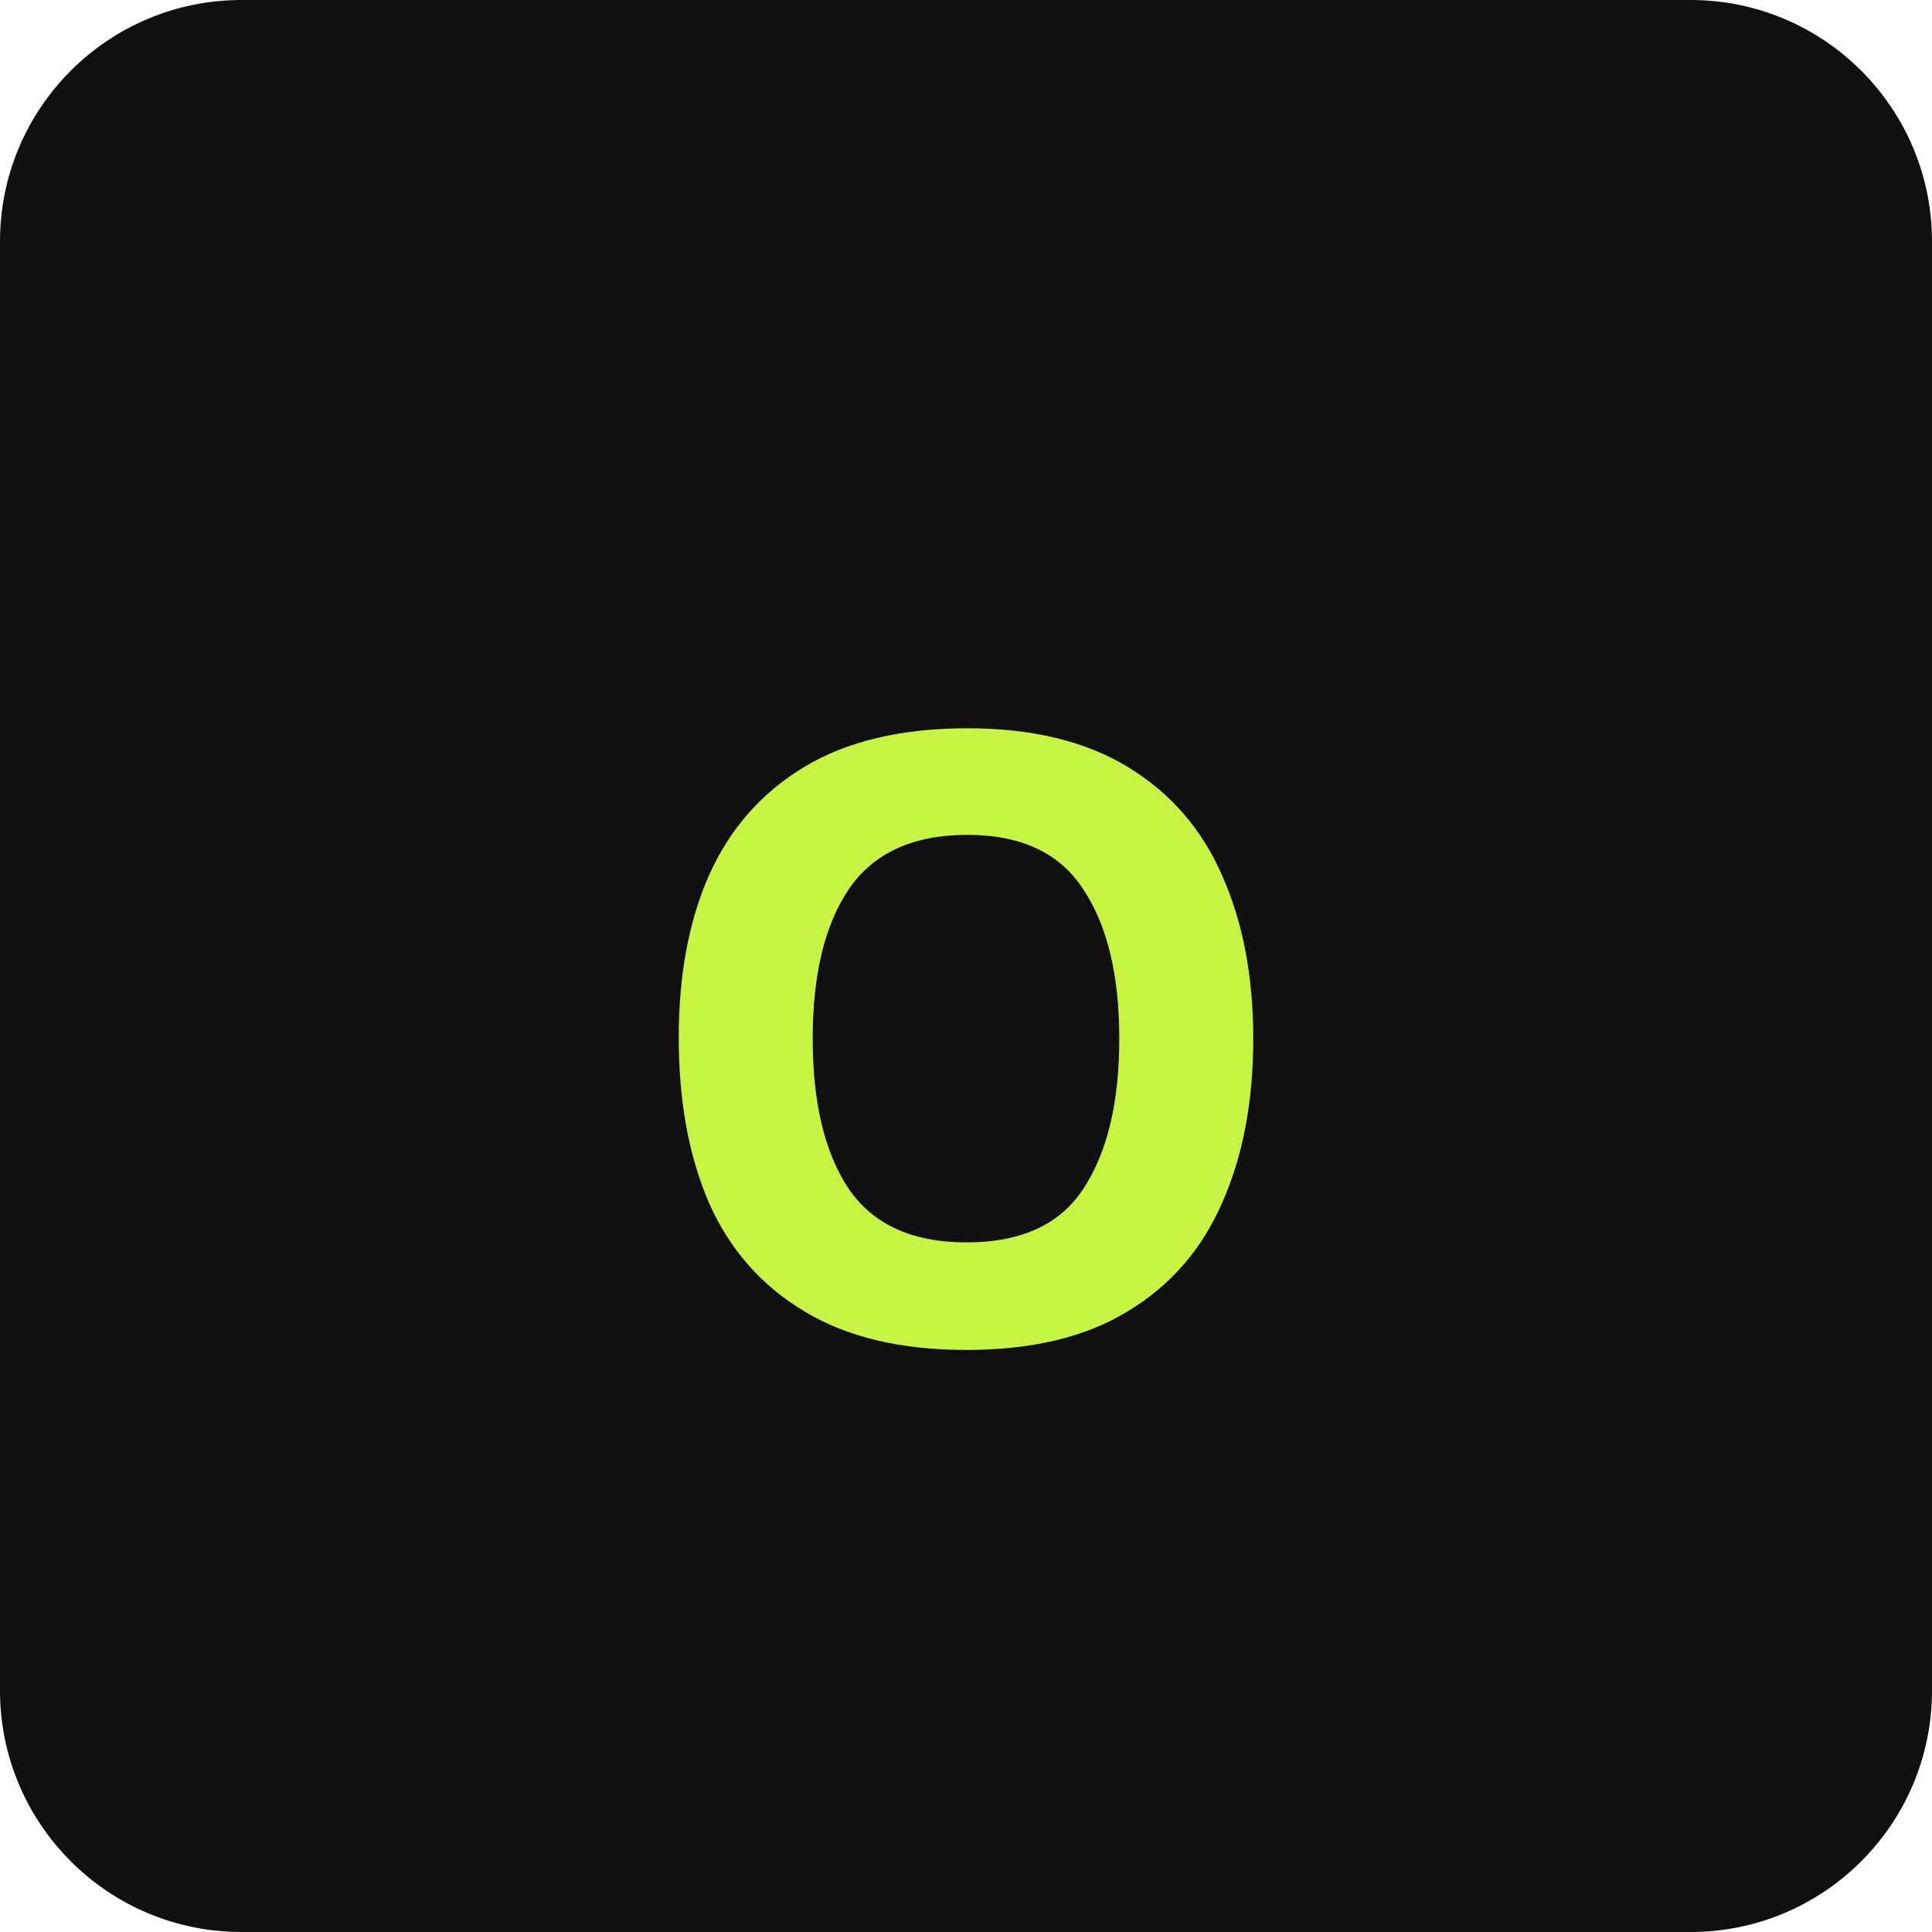
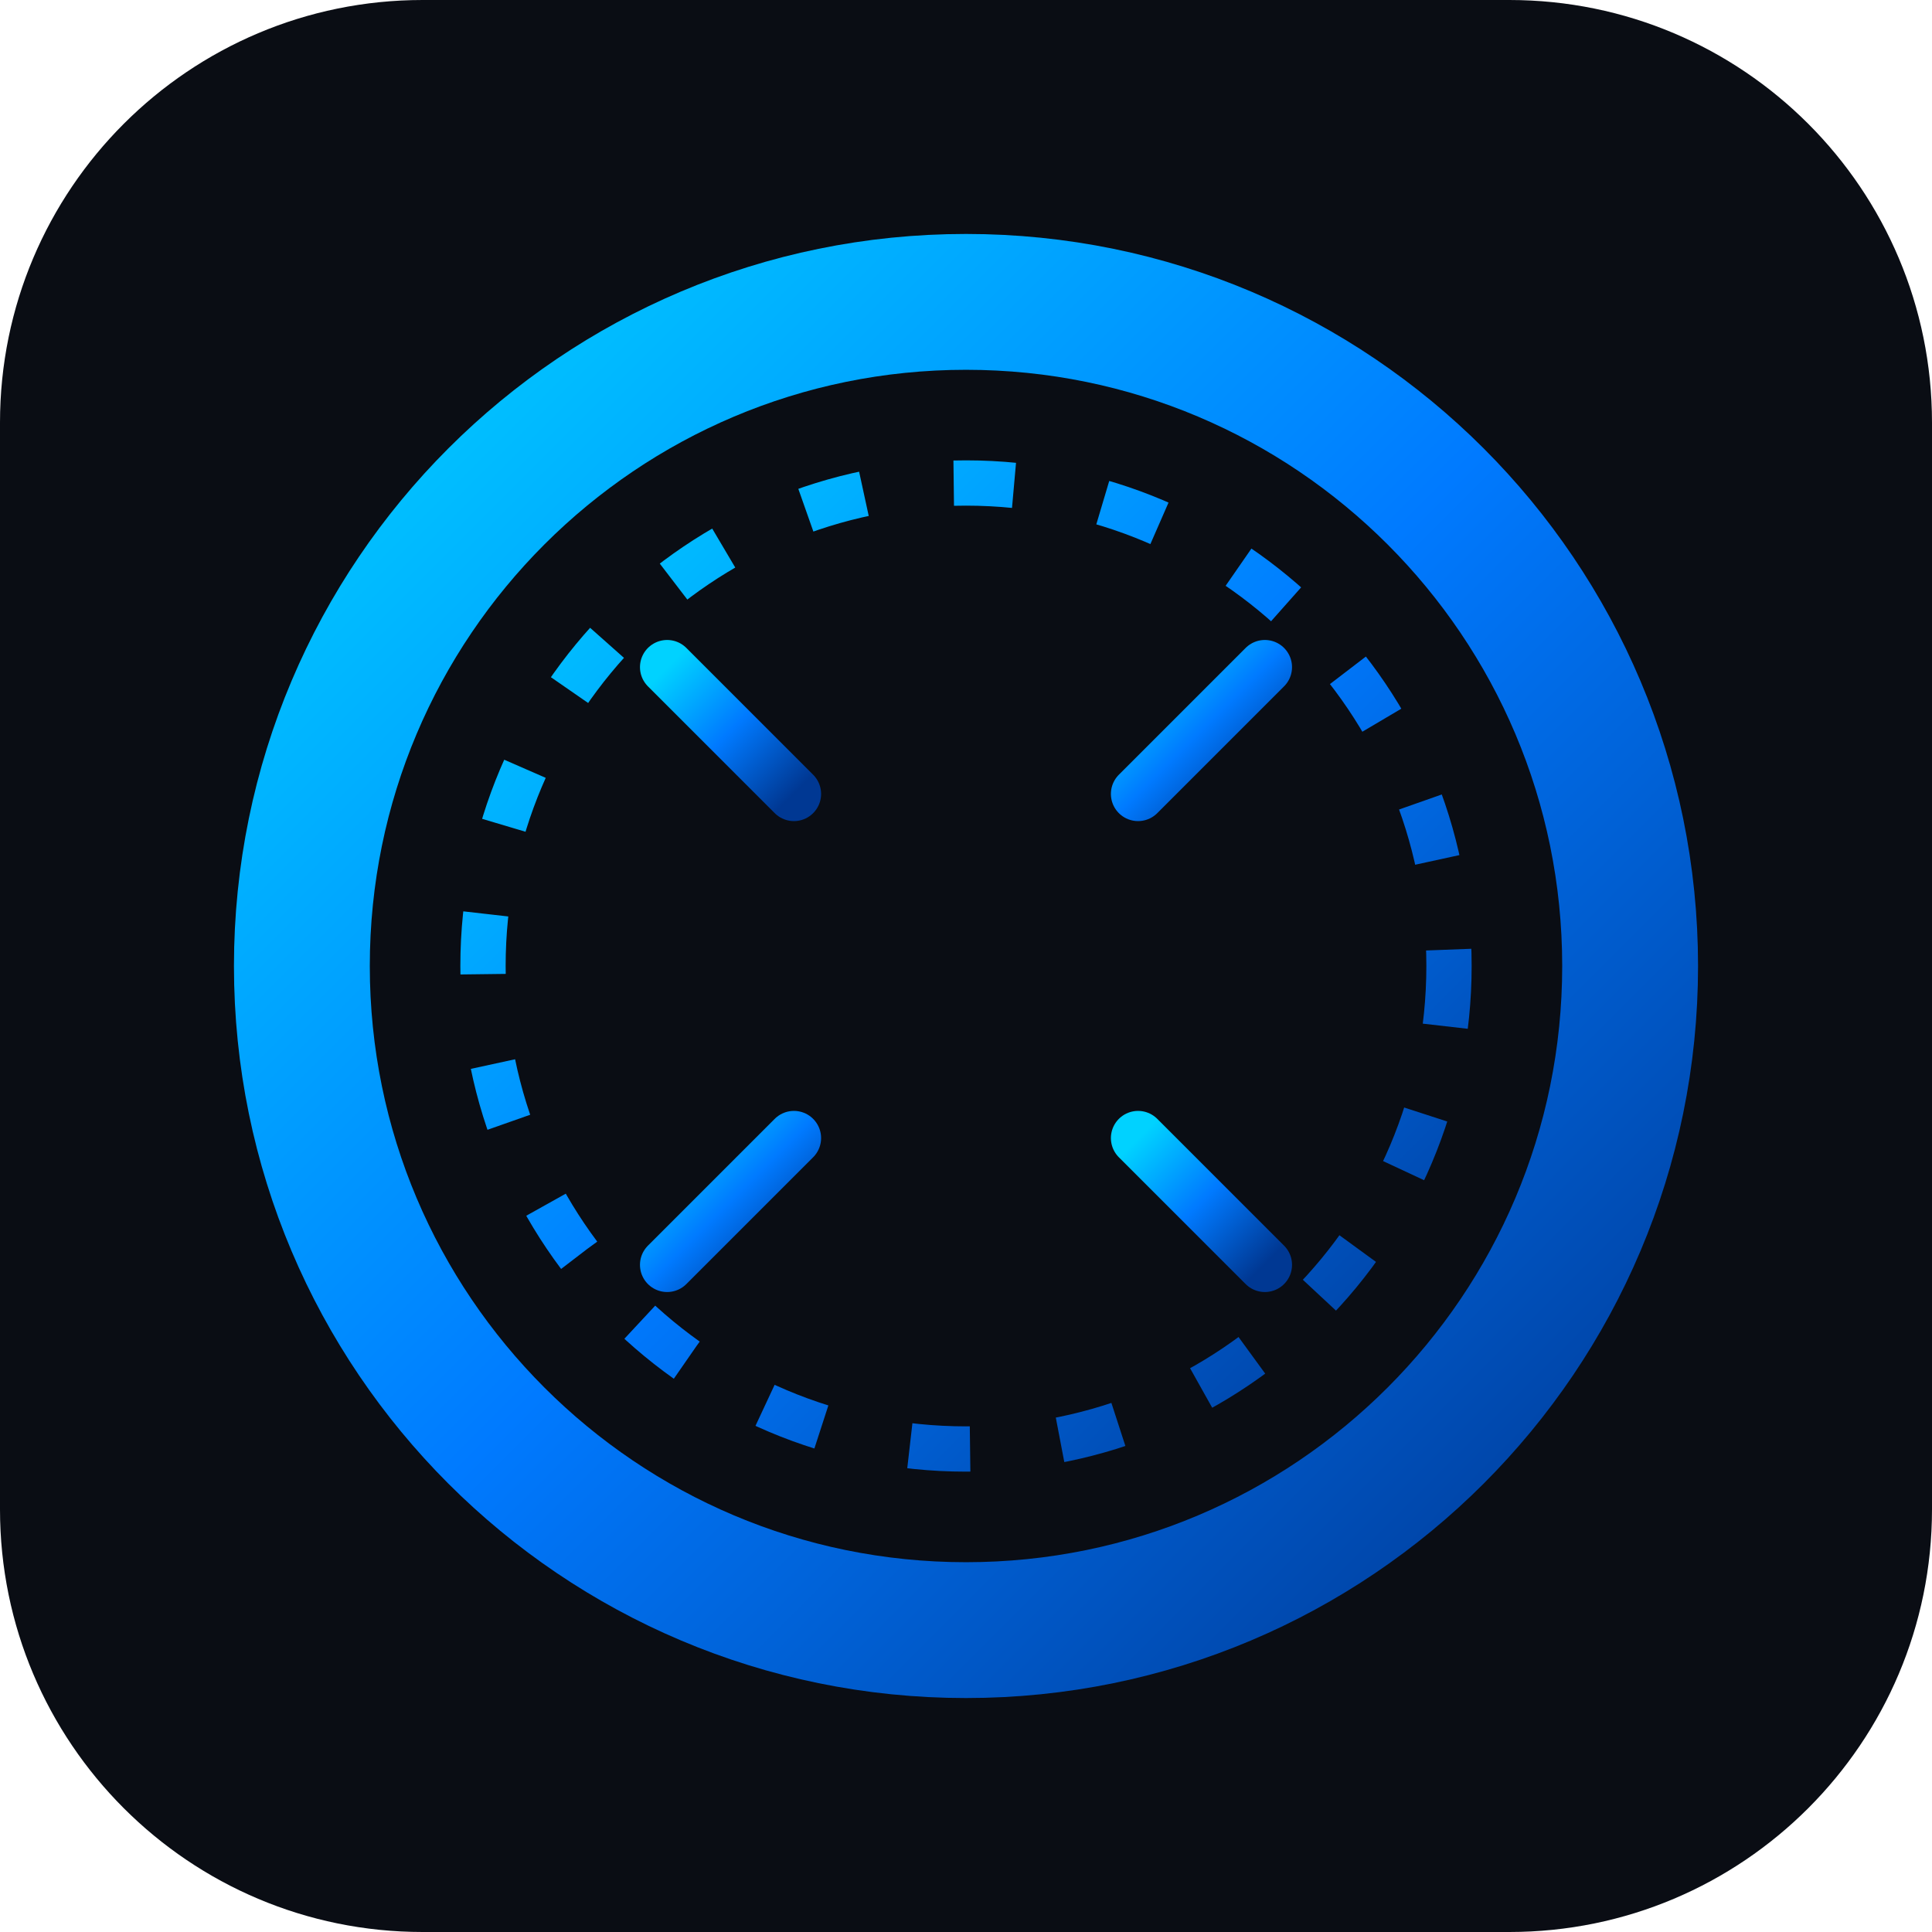
- <svg xmlns="http://www.w3.org/2000/svg" width="32" height="32" viewBox="0 0 32 32">
-   <rect width="32" height="32" rx="4" fill="#101010" />
-   <text x="50%" y="54%" dominant-baseline="middle" text-anchor="middle" font-family="sans-serif" font-weight="700" font-size="14" fill="#C5F443" letter-spacing="2">O</text>
+ <svg xmlns="http://www.w3.org/2000/svg" width="64" height="64" viewBox="0 0 64 64">
+   <defs>
+     <linearGradient id="blueGrad" x1="0%" y1="0%" x2="100%" y2="100%">
+       <stop offset="0%" stop-color="#00D2FF" />
+       <stop offset="50%" stop-color="#007AFF" />
+       <stop offset="100%" stop-color="#003893" />
+     </linearGradient>
+   </defs>
+   <rect width="64" height="64" rx="14" fill="#0A0D14" />
+   <circle cx="32" cy="32" r="22" fill="none" stroke="url(#blueGrad)" stroke-width="4.5" />
+   <circle cx="32" cy="32" r="16" fill="none" stroke="url(#blueGrad)" stroke-width="1.5" stroke-dasharray="2 3" />
+   <g stroke="url(#blueGrad)" stroke-width="1.8" stroke-linecap="round">
+     <line x1="32" y1="18" x2="32" y2="24" />
+     <line x1="32" y1="40" x2="32" y2="46" />
+     <line x1="18" y1="32" x2="24" y2="32" />
+     <line x1="40" y1="32" x2="46" y2="32" />
+     <line x1="22.1" y1="22.1" x2="26.3" y2="26.3" />
+     <line x1="37.7" y1="37.7" x2="41.9" y2="41.9" />
+     <line x1="22.1" y1="41.9" x2="26.3" y2="37.7" />
+     <line x1="37.7" y1="26.3" x2="41.9" y2="22.1" />
+   </g>
</svg>
